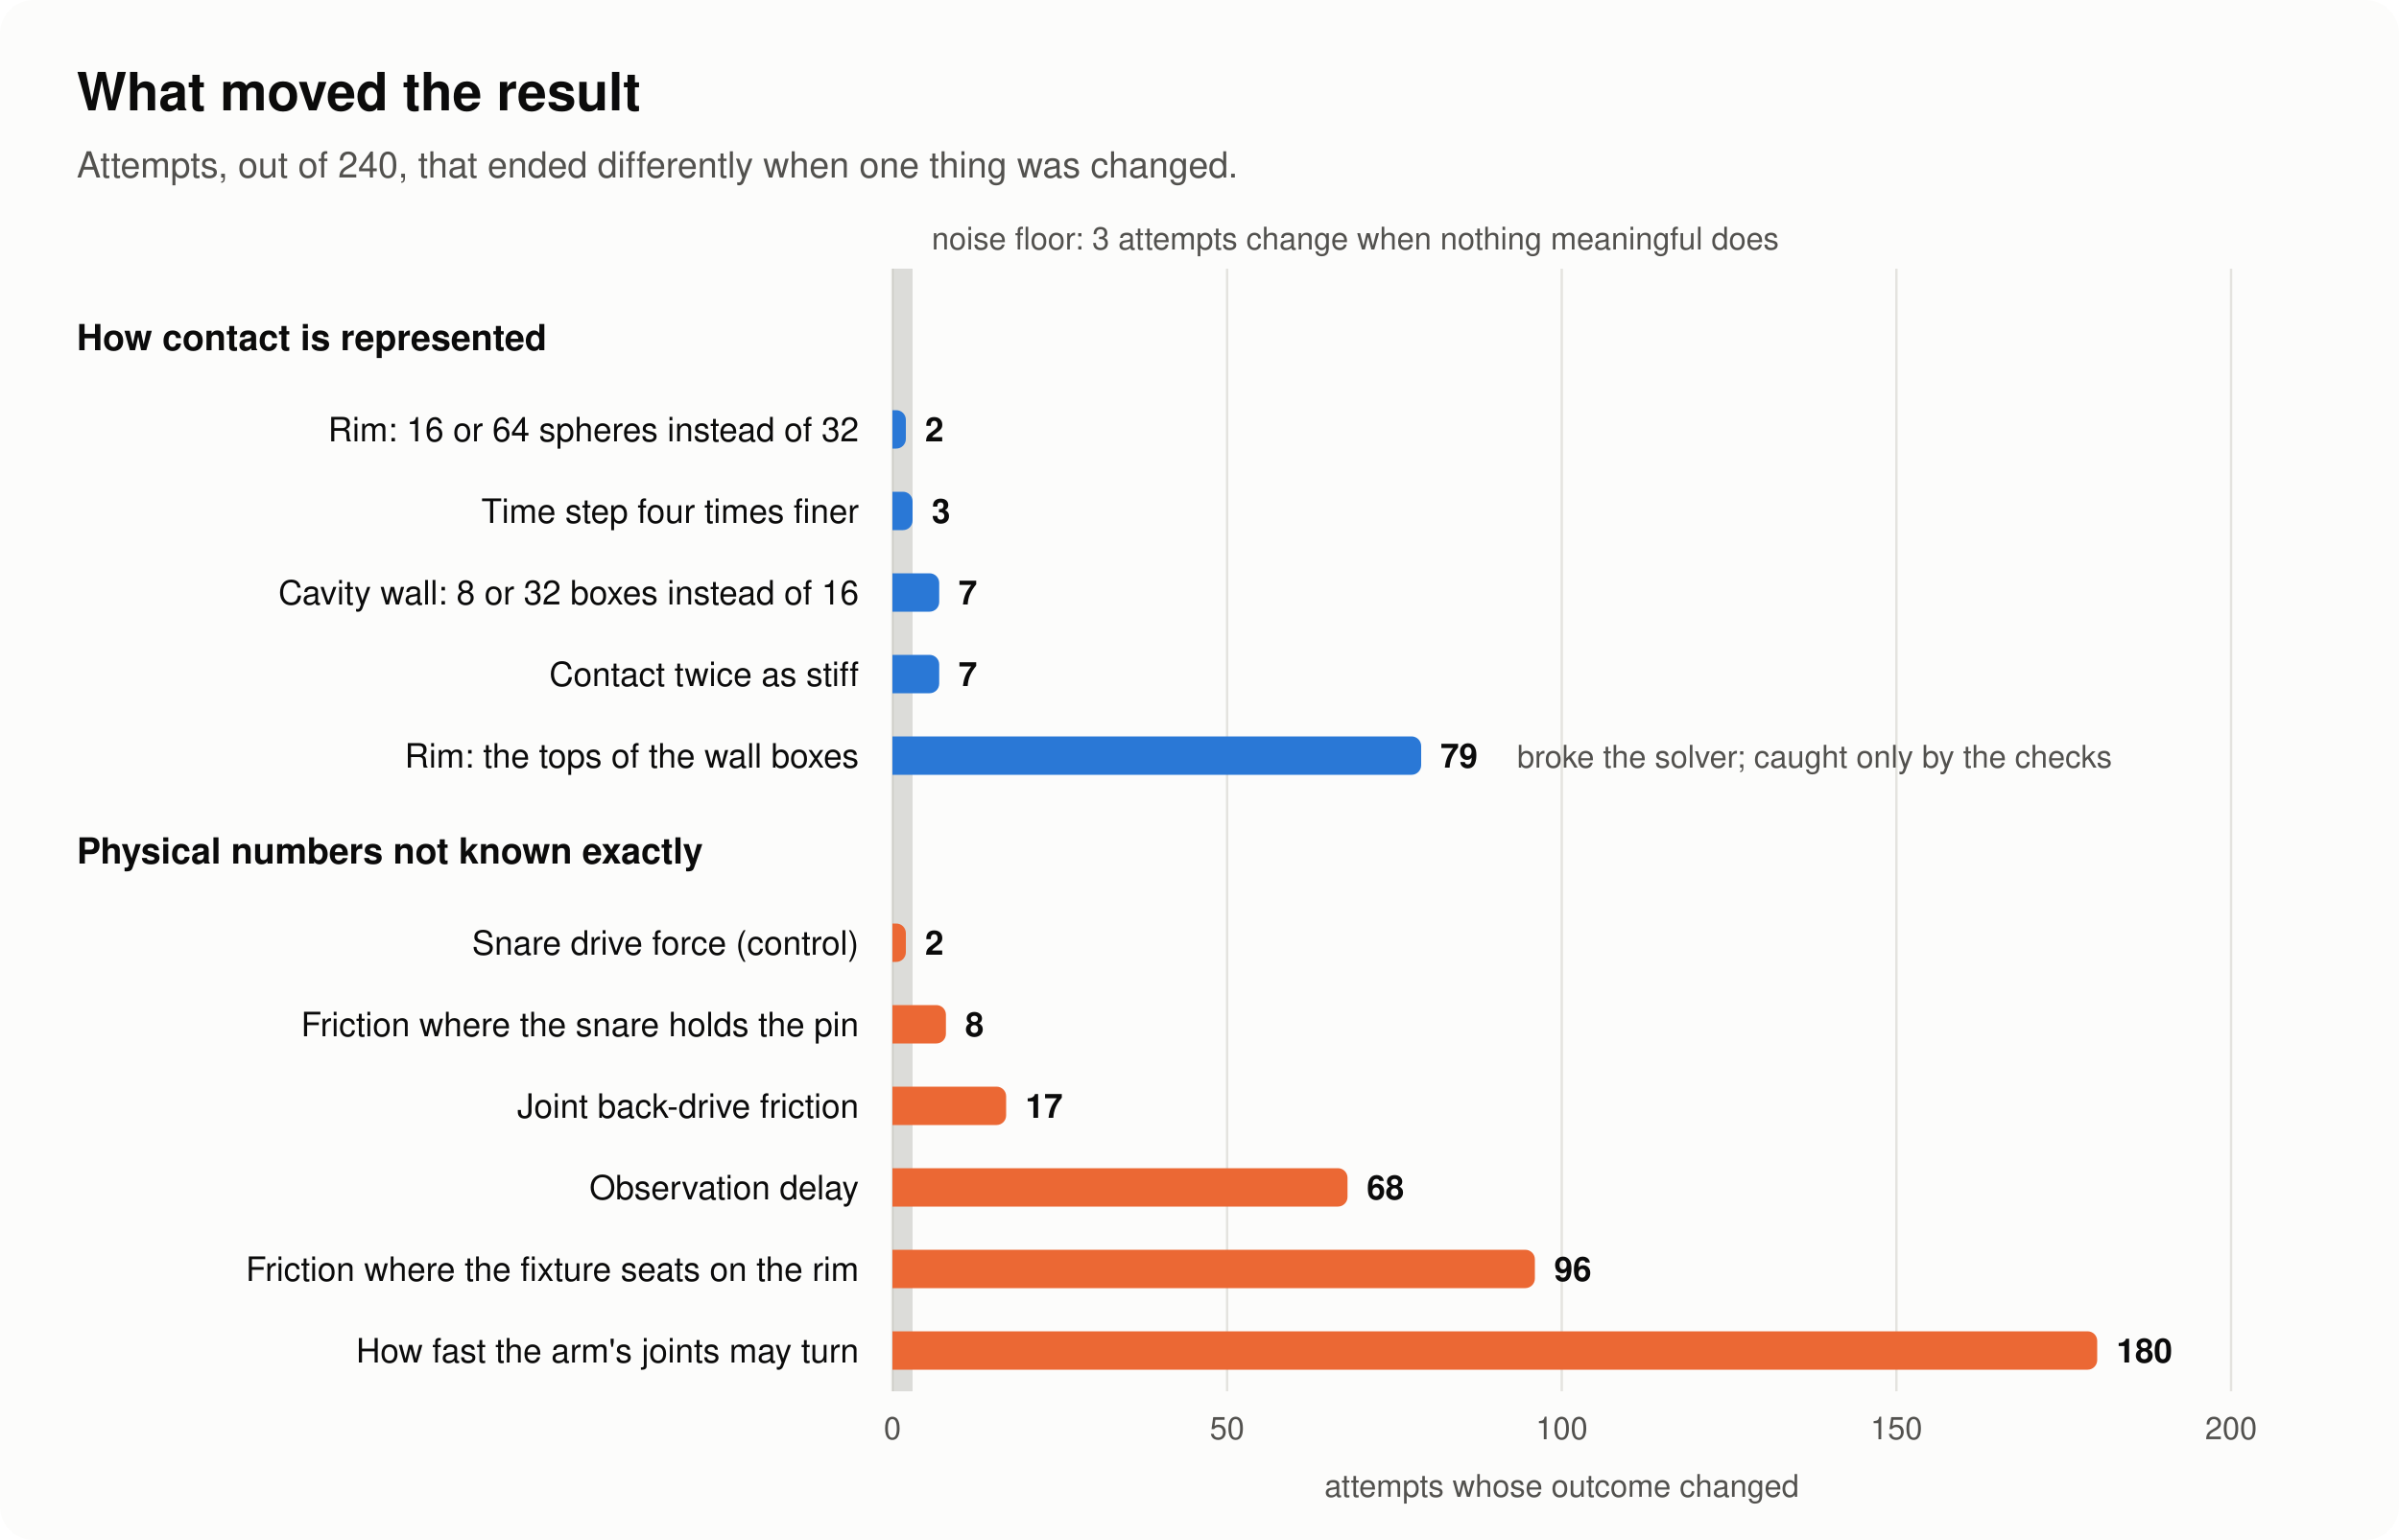
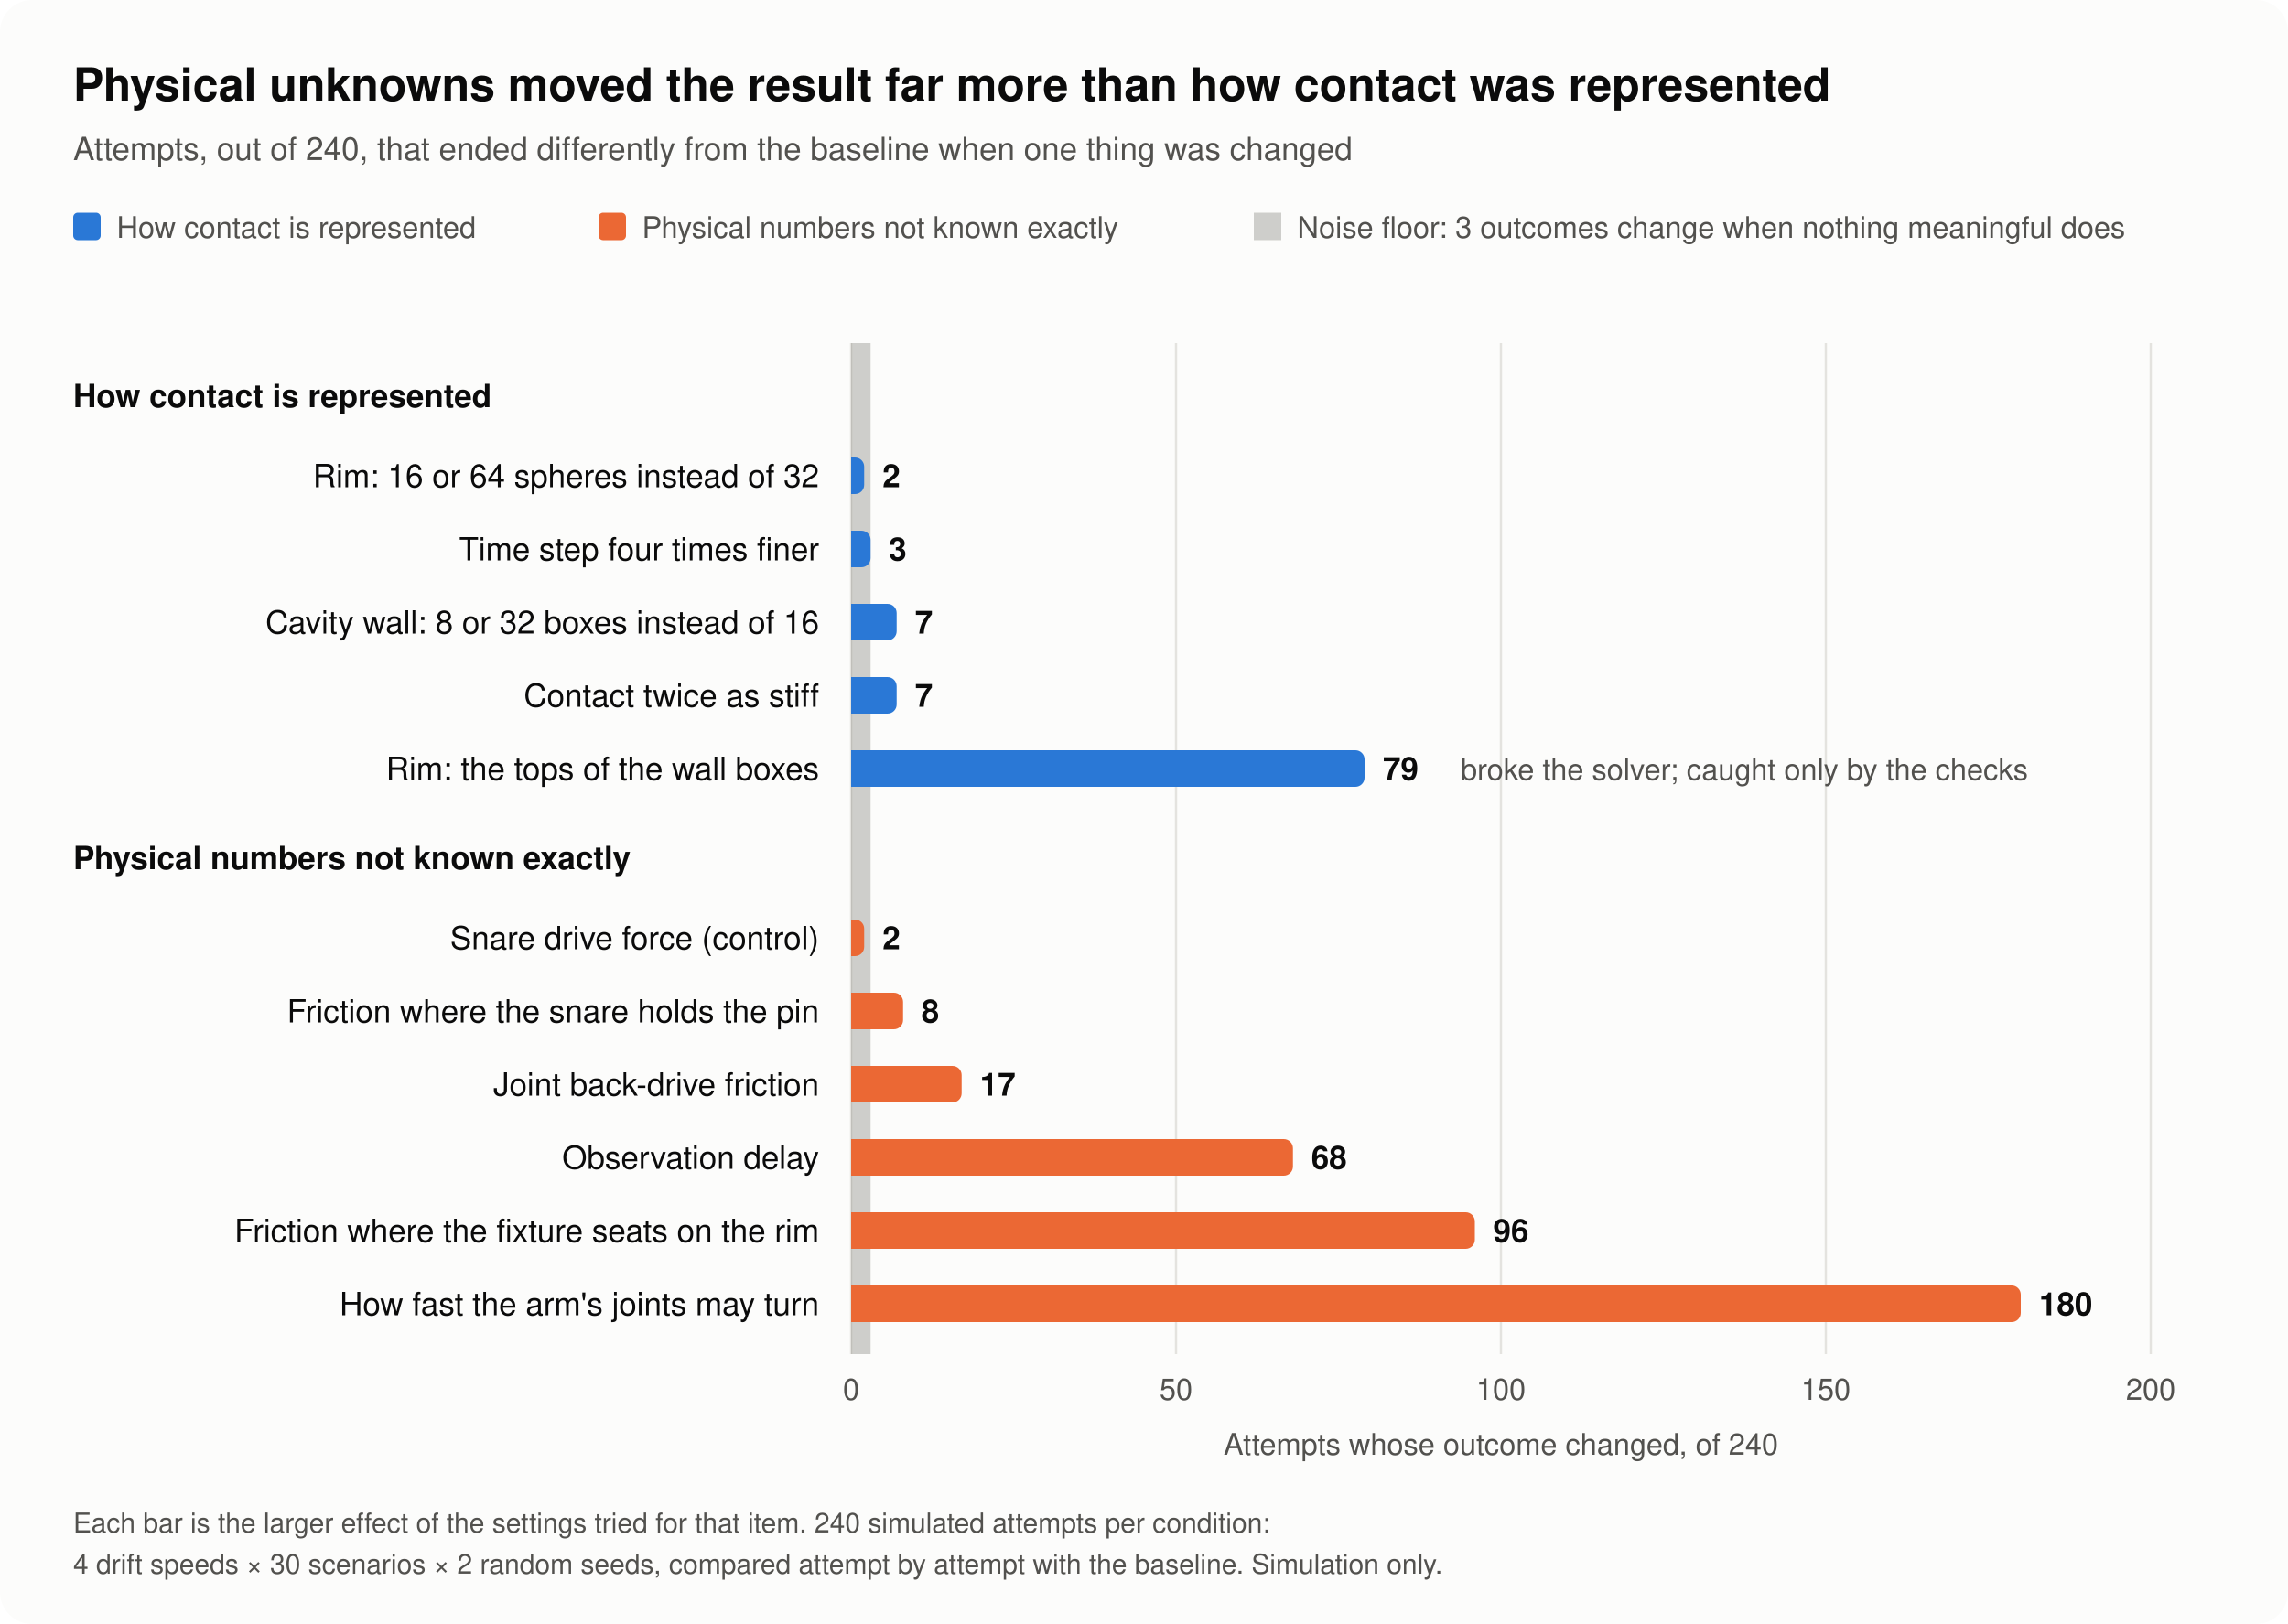
- <svg xmlns="http://www.w3.org/2000/svg" viewBox="0 0 1000 642" font-family="-apple-system, 'Helvetica Neue', Helvetica, Arial, sans-serif">
-   <rect width="1000" height="642" rx="14" fill="#fcfcfb" />
-   <text x="32" y="46" fill="#0b0b0b" font-size="22" font-weight="700">What moved the result</text>
-   <text x="32" y="74" fill="#52514e" font-size="15">Attempts, out of 240, that ended differently when one thing was changed.</text>
-   <line x1="372.0" y1="112" x2="372.0" y2="580" stroke="#e4e3df" stroke-width="1" />
-   <text x="372.0" y="600" fill="#52514e" font-size="13" text-anchor="middle">0</text>
-   <line x1="511.5" y1="112" x2="511.5" y2="580" stroke="#e4e3df" stroke-width="1" />
-   <text x="511.5" y="600" fill="#52514e" font-size="13" text-anchor="middle">50</text>
-   <line x1="651.0" y1="112" x2="651.0" y2="580" stroke="#e4e3df" stroke-width="1" />
-   <text x="651.0" y="600" fill="#52514e" font-size="13" text-anchor="middle">100</text>
-   <line x1="790.5" y1="112" x2="790.5" y2="580" stroke="#e4e3df" stroke-width="1" />
-   <text x="790.5" y="600" fill="#52514e" font-size="13" text-anchor="middle">150</text>
-   <line x1="930.0" y1="112" x2="930.0" y2="580" stroke="#e4e3df" stroke-width="1" />
-   <text x="930.0" y="600" fill="#52514e" font-size="13" text-anchor="middle">200</text>
-   <rect x="372" y="112" width="8.4" height="468" fill="#8a8983" opacity="0.28" />
-   <text x="388.37" y="104" fill="#52514e" font-size="13">noise floor: 3 attempts change when nothing meaningful does</text>
-   <text x="32" y="146" fill="#0b0b0b" font-size="15" font-weight="700">How contact is represented</text>
-   <text x="358" y="184.0" fill="#0b0b0b" font-size="14" text-anchor="end">Rim: 16 or 64 spheres instead of 32</text>
-   <path d="M372,171.0 h1.6 a4,4 0 0 1 4,4 v8 a4,4 0 0 1 -4,4 h-1.6 z" fill="#2a78d6" />
-   <text x="385.58" y="184.0" fill="#0b0b0b" font-size="14" font-weight="600">2</text>
-   <text x="358" y="218.0" fill="#0b0b0b" font-size="14" text-anchor="end">Time step four times finer</text>
-   <path d="M372,205.0 h4.4 a4,4 0 0 1 4,4 v8 a4,4 0 0 1 -4,4 h-4.4 z" fill="#2a78d6" />
-   <text x="388.37" y="218.0" fill="#0b0b0b" font-size="14" font-weight="600">3</text>
-   <text x="358" y="252.0" fill="#0b0b0b" font-size="14" text-anchor="end">Cavity wall: 8 or 32 boxes instead of 16</text>
-   <path d="M372,239.0 h15.5 a4,4 0 0 1 4,4 v8 a4,4 0 0 1 -4,4 h-15.5 z" fill="#2a78d6" />
-   <text x="399.53" y="252.0" fill="#0b0b0b" font-size="14" font-weight="600">7</text>
-   <text x="358" y="286.0" fill="#0b0b0b" font-size="14" text-anchor="end">Contact twice as stiff</text>
-   <path d="M372,273.0 h15.5 a4,4 0 0 1 4,4 v8 a4,4 0 0 1 -4,4 h-15.5 z" fill="#2a78d6" />
-   <text x="399.53" y="286.0" fill="#0b0b0b" font-size="14" font-weight="600">7</text>
-   <text x="358" y="320.0" fill="#0b0b0b" font-size="14" text-anchor="end">Rim: the tops of the wall boxes</text>
-   <path d="M372,307.0 h216.4 a4,4 0 0 1 4,4 v8 a4,4 0 0 1 -4,4 h-216.4 z" fill="#2a78d6" />
-   <text x="600.41" y="320.0" fill="#0b0b0b" font-size="14" font-weight="600">79</text>
-   <text x="632.41" y="320.0" fill="#52514e" font-size="13">broke the solver; caught only by the checks</text>
-   <text x="32" y="360" fill="#0b0b0b" font-size="15" font-weight="700">Physical numbers not known exactly</text>
-   <text x="358" y="398.0" fill="#0b0b0b" font-size="14" text-anchor="end">Snare drive force (control)</text>
-   <path d="M372,385.0 h1.6 a4,4 0 0 1 4,4 v8 a4,4 0 0 1 -4,4 h-1.6 z" fill="#eb6834" />
-   <text x="385.58" y="398.0" fill="#0b0b0b" font-size="14" font-weight="600">2</text>
-   <text x="358" y="432.0" fill="#0b0b0b" font-size="14" text-anchor="end">Friction where the snare holds the pin</text>
-   <path d="M372,419.0 h18.3 a4,4 0 0 1 4,4 v8 a4,4 0 0 1 -4,4 h-18.3 z" fill="#eb6834" />
-   <text x="402.32" y="432.0" fill="#0b0b0b" font-size="14" font-weight="600">8</text>
-   <text x="358" y="466.0" fill="#0b0b0b" font-size="14" text-anchor="end">Joint back-drive friction</text>
-   <path d="M372,453.0 h43.4 a4,4 0 0 1 4,4 v8 a4,4 0 0 1 -4,4 h-43.4 z" fill="#eb6834" />
-   <text x="427.43" y="466.0" fill="#0b0b0b" font-size="14" font-weight="600">17</text>
-   <text x="358" y="500.0" fill="#0b0b0b" font-size="14" text-anchor="end">Observation delay</text>
-   <path d="M372,487.0 h185.7 a4,4 0 0 1 4,4 v8 a4,4 0 0 1 -4,4 h-185.7 z" fill="#eb6834" />
-   <text x="569.72" y="500.0" fill="#0b0b0b" font-size="14" font-weight="600">68</text>
-   <text x="358" y="534.0" fill="#0b0b0b" font-size="14" text-anchor="end">Friction where the fixture seats on the rim</text>
-   <path d="M372,521.0 h263.8 a4,4 0 0 1 4,4 v8 a4,4 0 0 1 -4,4 h-263.8 z" fill="#eb6834" />
-   <text x="647.84" y="534.0" fill="#0b0b0b" font-size="14" font-weight="600">96</text>
-   <text x="358" y="568.0" fill="#0b0b0b" font-size="14" text-anchor="end">How fast the arm's joints may turn</text>
-   <path d="M372,555.0 h498.2 a4,4 0 0 1 4,4 v8 a4,4 0 0 1 -4,4 h-498.2 z" fill="#eb6834" />
-   <text x="882.2" y="568.0" fill="#0b0b0b" font-size="14" font-weight="600">180</text>
-   <text x="651.0" y="624" fill="#52514e" font-size="13" text-anchor="middle">attempts whose outcome changed</text>
+ <svg xmlns="http://www.w3.org/2000/svg" viewBox="0 0 1000 710" font-family="-apple-system, 'Segoe UI', 'Helvetica Neue', Helvetica, Arial, sans-serif" role="img" aria-label="Bar chart. Sound changes to how contact is represented changed at most 7 of 240 outcomes, near a noise floor of 3. The old box-top rim changed 79. Physical unknowns changed up to 180.">
+   <rect width="1000" height="710" rx="14" fill="#fcfcfb" />
+   <text x="32.0" y="44.0" fill="#0b0b0b" font-size="20" font-weight="700" text-anchor="start">Physical unknowns moved the result far more than how contact was represented</text>
+   <text x="32.0" y="70.0" fill="#52514e" font-size="14" font-weight="400" text-anchor="start">Attempts, out of 240, that ended differently from the baseline when one thing was changed</text>
+   <rect x="32" y="93" width="12" height="12" rx="2" fill="#2a78d6" />
+   <text x="51.0" y="104.0" fill="#52514e" font-size="13" font-weight="400" text-anchor="start">How contact is represented</text>
+   <rect x="261.6" y="93" width="12" height="12" rx="2" fill="#eb6834" />
+   <text x="280.6" y="104.0" fill="#52514e" font-size="13" font-weight="400" text-anchor="start">Physical numbers not known exactly</text>
+   <rect x="548.0" y="93" width="12" height="12" fill="#8a8983" opacity="0.4" />
+   <text x="567.0" y="104.0" fill="#52514e" font-size="13" font-weight="400" text-anchor="start">Noise floor: 3 outcomes change when nothing meaningful does</text>
+   <line x1="372.0" y1="150" x2="372.0" y2="592" stroke="#e4e3df" stroke-width="1" />
+   <text x="372.0" y="612.0" fill="#52514e" font-size="13" font-weight="400" text-anchor="middle" style="font-variant-numeric: tabular-nums">0</text>
+   <line x1="514.0" y1="150" x2="514.0" y2="592" stroke="#e4e3df" stroke-width="1" />
+   <text x="514.0" y="612.0" fill="#52514e" font-size="13" font-weight="400" text-anchor="middle" style="font-variant-numeric: tabular-nums">50</text>
+   <line x1="656.0" y1="150" x2="656.0" y2="592" stroke="#e4e3df" stroke-width="1" />
+   <text x="656.0" y="612.0" fill="#52514e" font-size="13" font-weight="400" text-anchor="middle" style="font-variant-numeric: tabular-nums">100</text>
+   <line x1="798.0" y1="150" x2="798.0" y2="592" stroke="#e4e3df" stroke-width="1" />
+   <text x="798.0" y="612.0" fill="#52514e" font-size="13" font-weight="400" text-anchor="middle" style="font-variant-numeric: tabular-nums">150</text>
+   <line x1="940.0" y1="150" x2="940.0" y2="592" stroke="#e4e3df" stroke-width="1" />
+   <text x="940.0" y="612.0" fill="#52514e" font-size="13" font-weight="400" text-anchor="middle" style="font-variant-numeric: tabular-nums">200</text>
+   <rect x="372" y="150" width="8.5" height="442" fill="#8a8983" opacity="0.4" />
+   <text x="656.0" y="636.0" fill="#52514e" font-size="13" font-weight="400" text-anchor="middle">Attempts whose outcome changed, of 240</text>
+   <text x="32.0" y="178.0" fill="#0b0b0b" font-size="14" font-weight="700" text-anchor="start">How contact is represented</text>
+   <text x="358.0" y="213.0" fill="#0b0b0b" font-size="14" font-weight="400" text-anchor="end">Rim: 16 or 64 spheres instead of 32</text>
+   <path d="M372,200.0 h1.7 a4,4 0 0 1 4,4 v8 a4,4 0 0 1 -4,4 h-1.7 z" fill="#2a78d6" />
+   <text x="385.7" y="213.0" fill="#0b0b0b" font-size="14" font-weight="600" text-anchor="start">2</text>
+   <text x="358.0" y="245.0" fill="#0b0b0b" font-size="14" font-weight="400" text-anchor="end">Time step four times finer</text>
+   <path d="M372,232.0 h4.5 a4,4 0 0 1 4,4 v8 a4,4 0 0 1 -4,4 h-4.5 z" fill="#2a78d6" />
+   <text x="388.5" y="245.0" fill="#0b0b0b" font-size="14" font-weight="600" text-anchor="start">3</text>
+   <text x="358.0" y="277.0" fill="#0b0b0b" font-size="14" font-weight="400" text-anchor="end">Cavity wall: 8 or 32 boxes instead of 16</text>
+   <path d="M372,264.0 h15.9 a4,4 0 0 1 4,4 v8 a4,4 0 0 1 -4,4 h-15.9 z" fill="#2a78d6" />
+   <text x="399.9" y="277.0" fill="#0b0b0b" font-size="14" font-weight="600" text-anchor="start">7</text>
+   <text x="358.0" y="309.0" fill="#0b0b0b" font-size="14" font-weight="400" text-anchor="end">Contact twice as stiff</text>
+   <path d="M372,296.0 h15.9 a4,4 0 0 1 4,4 v8 a4,4 0 0 1 -4,4 h-15.9 z" fill="#2a78d6" />
+   <text x="399.9" y="309.0" fill="#0b0b0b" font-size="14" font-weight="600" text-anchor="start">7</text>
+   <text x="358.0" y="341.0" fill="#0b0b0b" font-size="14" font-weight="400" text-anchor="end">Rim: the tops of the wall boxes</text>
+   <path d="M372,328.0 h220.4 a4,4 0 0 1 4,4 v8 a4,4 0 0 1 -4,4 h-220.4 z" fill="#2a78d6" />
+   <text x="604.4" y="341.0" fill="#0b0b0b" font-size="14" font-weight="600" text-anchor="start">79</text>
+   <text x="638.4" y="341.0" fill="#52514e" font-size="13" font-weight="400" text-anchor="start">broke the solver; caught only by the checks</text>
+   <text x="32.0" y="380.0" fill="#0b0b0b" font-size="14" font-weight="700" text-anchor="start">Physical numbers not known exactly</text>
+   <text x="358.0" y="415.0" fill="#0b0b0b" font-size="14" font-weight="400" text-anchor="end">Snare drive force (control)</text>
+   <path d="M372,402.0 h1.7 a4,4 0 0 1 4,4 v8 a4,4 0 0 1 -4,4 h-1.7 z" fill="#eb6834" />
+   <text x="385.7" y="415.0" fill="#0b0b0b" font-size="14" font-weight="600" text-anchor="start">2</text>
+   <text x="358.0" y="447.0" fill="#0b0b0b" font-size="14" font-weight="400" text-anchor="end">Friction where the snare holds the pin</text>
+   <path d="M372,434.0 h18.7 a4,4 0 0 1 4,4 v8 a4,4 0 0 1 -4,4 h-18.7 z" fill="#eb6834" />
+   <text x="402.7" y="447.0" fill="#0b0b0b" font-size="14" font-weight="600" text-anchor="start">8</text>
+   <text x="358.0" y="479.0" fill="#0b0b0b" font-size="14" font-weight="400" text-anchor="end">Joint back-drive friction</text>
+   <path d="M372,466.0 h44.3 a4,4 0 0 1 4,4 v8 a4,4 0 0 1 -4,4 h-44.3 z" fill="#eb6834" />
+   <text x="428.3" y="479.0" fill="#0b0b0b" font-size="14" font-weight="600" text-anchor="start">17</text>
+   <text x="358.0" y="511.0" fill="#0b0b0b" font-size="14" font-weight="400" text-anchor="end">Observation delay</text>
+   <path d="M372,498.0 h189.1 a4,4 0 0 1 4,4 v8 a4,4 0 0 1 -4,4 h-189.1 z" fill="#eb6834" />
+   <text x="573.1" y="511.0" fill="#0b0b0b" font-size="14" font-weight="600" text-anchor="start">68</text>
+   <text x="358.0" y="543.0" fill="#0b0b0b" font-size="14" font-weight="400" text-anchor="end">Friction where the fixture seats on the rim</text>
+   <path d="M372,530.0 h268.6 a4,4 0 0 1 4,4 v8 a4,4 0 0 1 -4,4 h-268.6 z" fill="#eb6834" />
+   <text x="652.6" y="543.0" fill="#0b0b0b" font-size="14" font-weight="600" text-anchor="start">96</text>
+   <text x="358.0" y="575.0" fill="#0b0b0b" font-size="14" font-weight="400" text-anchor="end">How fast the arm's joints may turn</text>
+   <path d="M372,562.0 h507.2 a4,4 0 0 1 4,4 v8 a4,4 0 0 1 -4,4 h-507.2 z" fill="#eb6834" />
+   <text x="891.2" y="575.0" fill="#0b0b0b" font-size="14" font-weight="600" text-anchor="start">180</text>
+   <text x="32.0" y="670.0" fill="#52514e" font-size="12" font-weight="400" text-anchor="start">Each bar is the larger effect of the settings tried for that item. 240 simulated attempts per condition:</text>
+   <text x="32.0" y="688.0" fill="#52514e" font-size="12" font-weight="400" text-anchor="start">4 drift speeds × 30 scenarios × 2 random seeds, compared attempt by attempt with the baseline. Simulation only.</text>
</svg>
